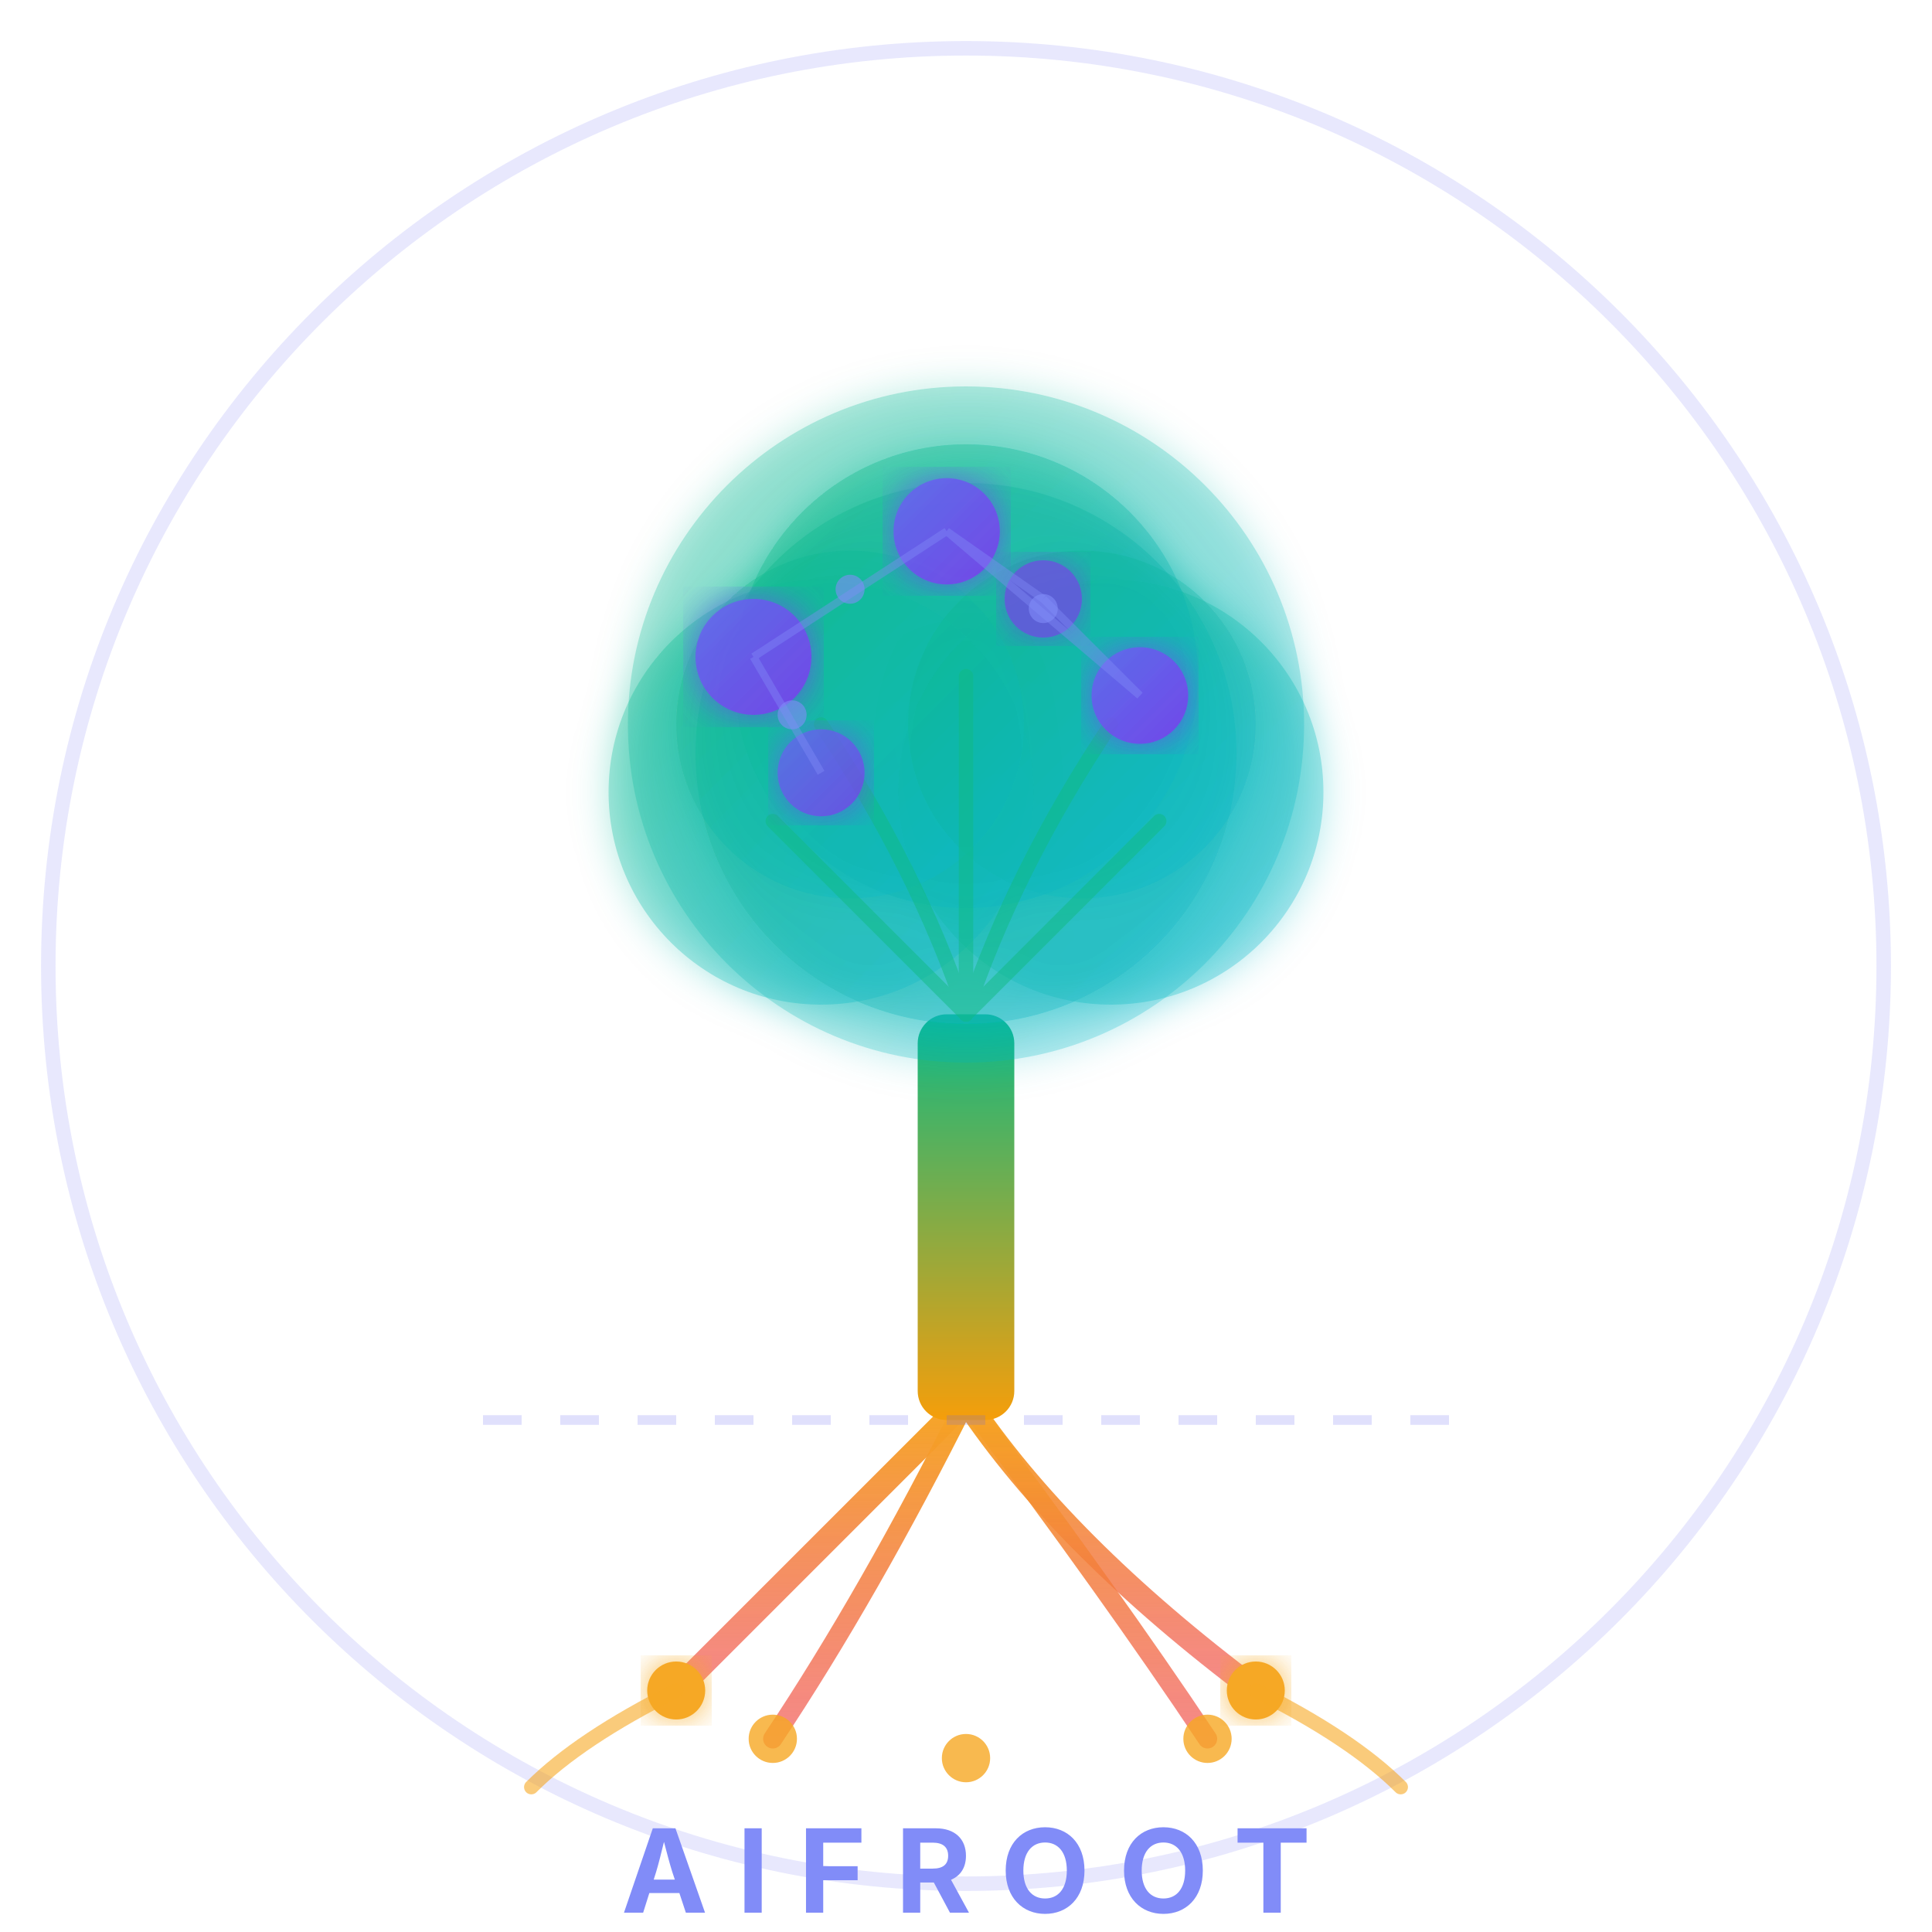
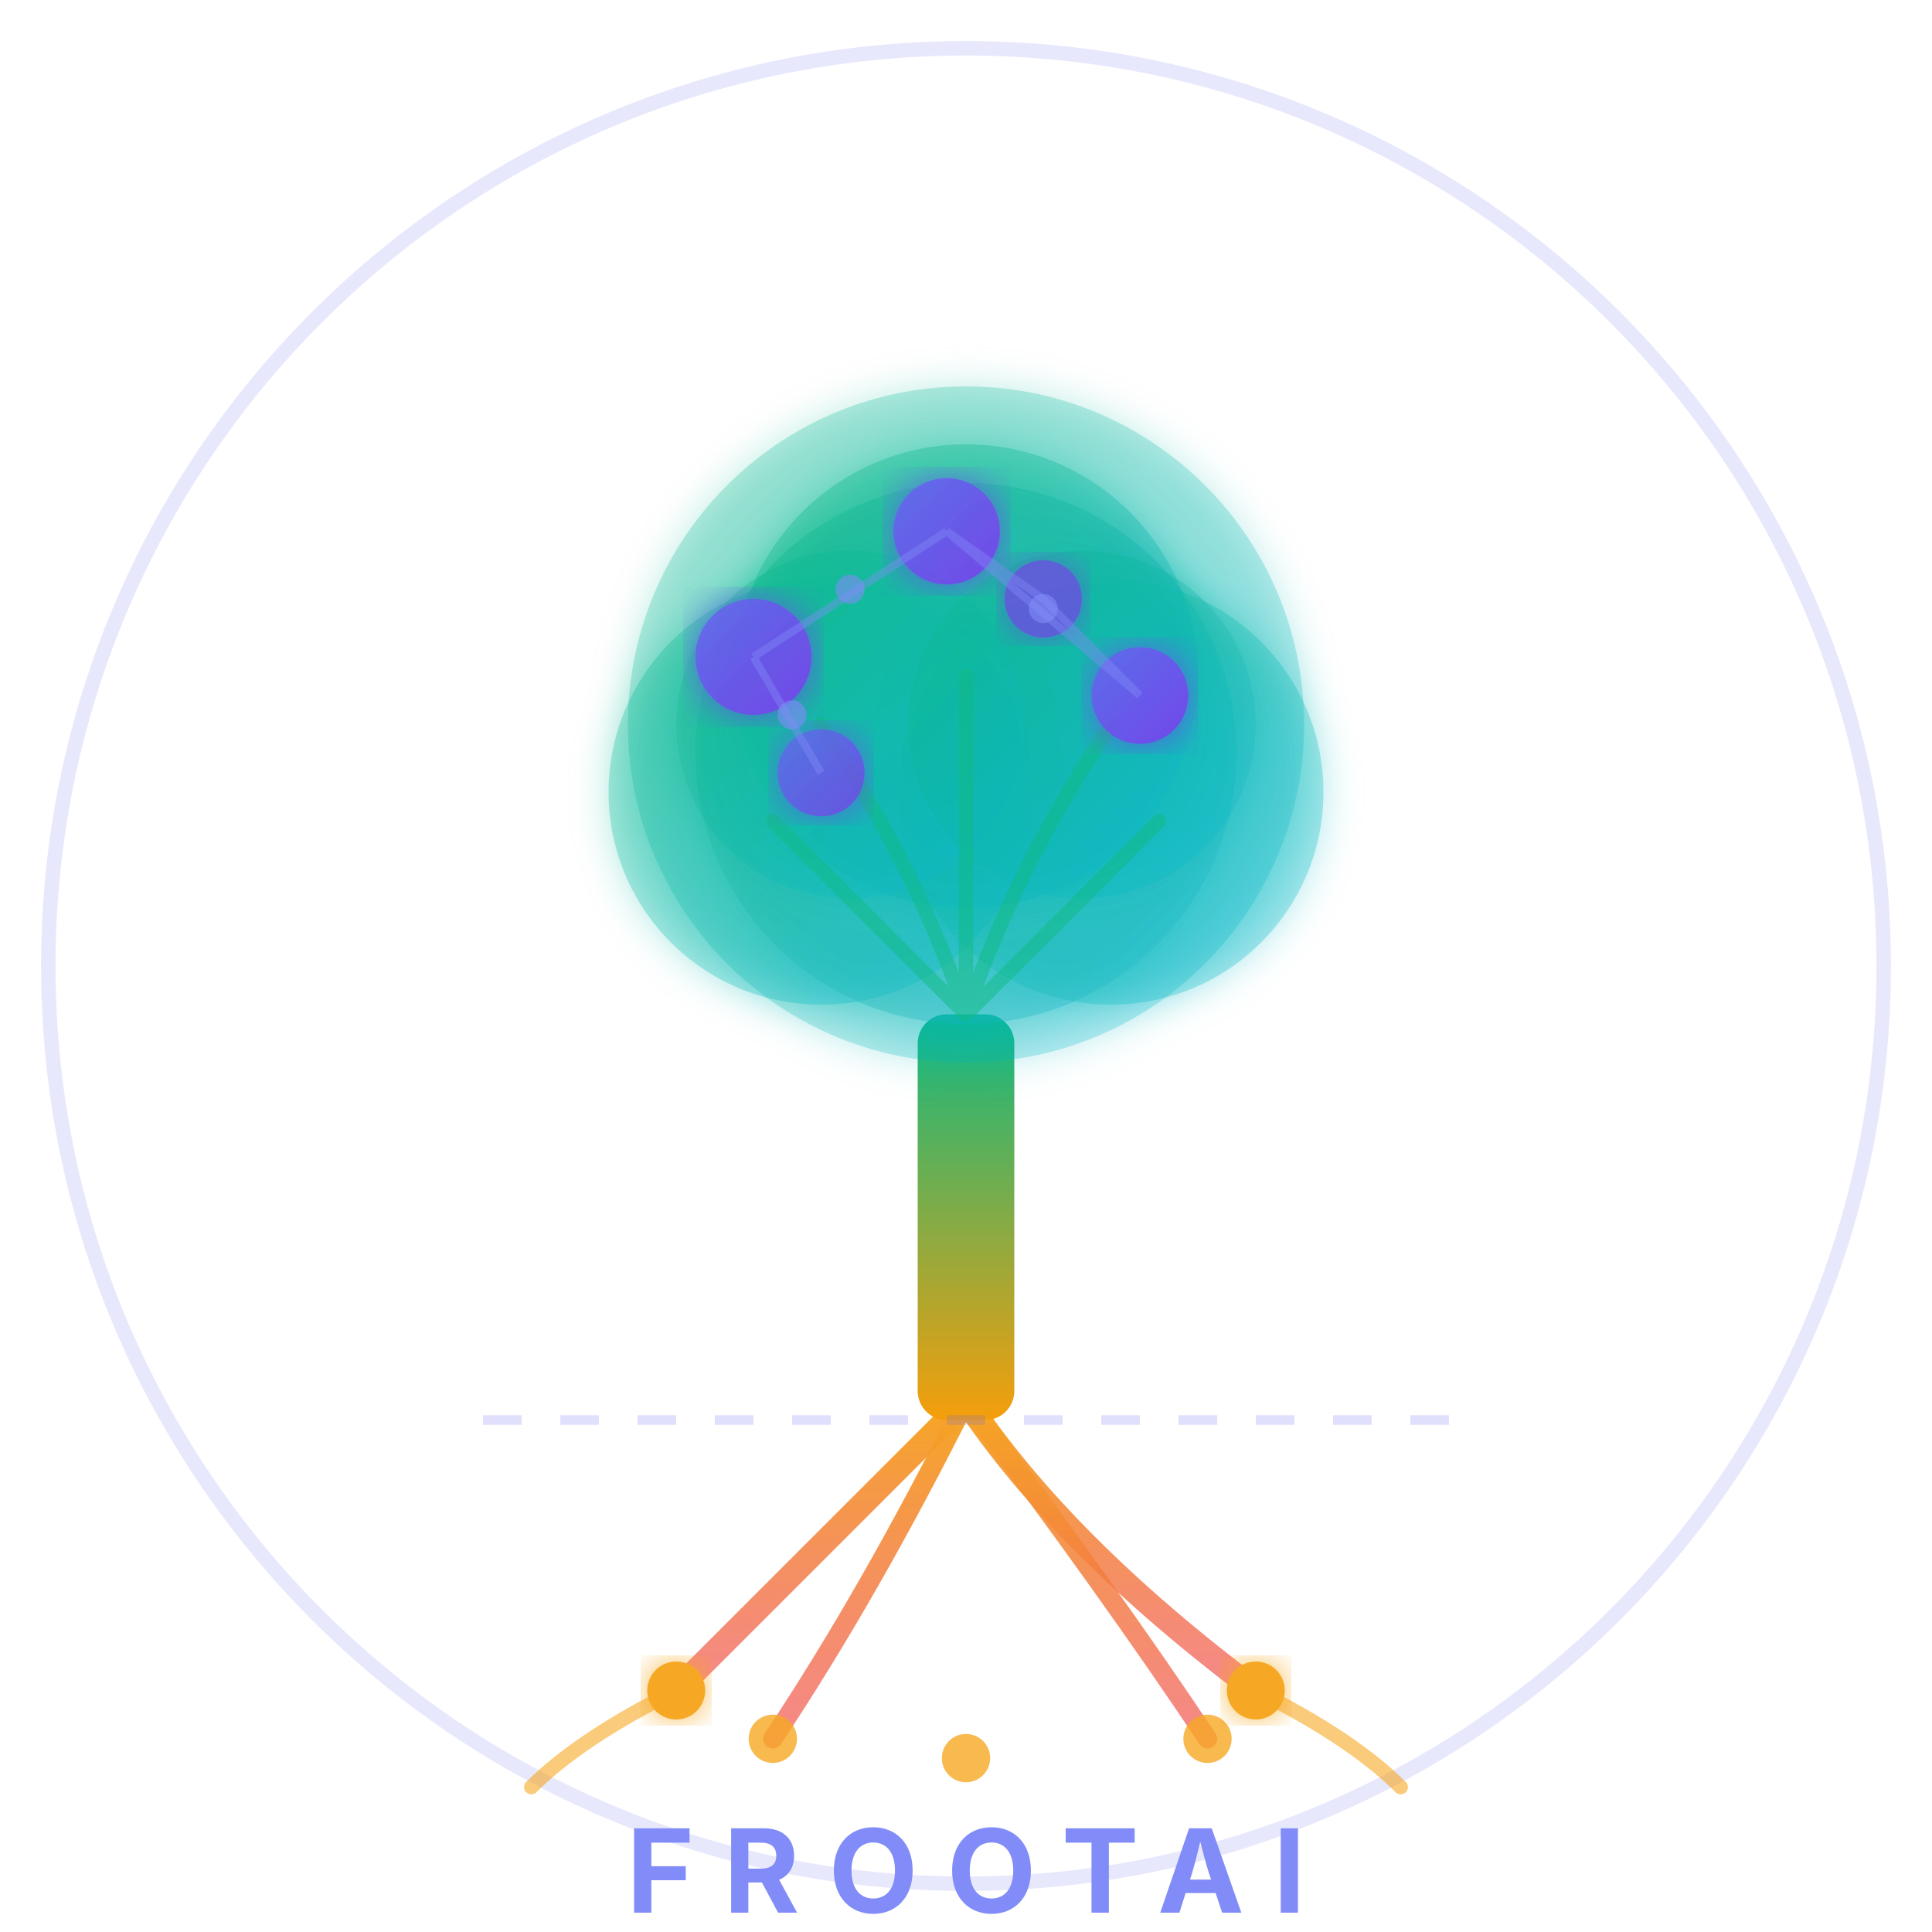
<svg xmlns="http://www.w3.org/2000/svg" viewBox="0 0 200 200" width="200" height="200">
  <defs>
    <linearGradient id="canopyGrad" x1="0%" y1="0%" x2="100%" y2="100%">
      <stop offset="0%" style="stop-color:#10b981;stop-opacity:1" />
      <stop offset="100%" style="stop-color:#06b6d4;stop-opacity:1" />
    </linearGradient>
    <linearGradient id="fruitGrad" x1="0%" y1="0%" x2="100%" y2="100%">
      <stop offset="0%" style="stop-color:#6366f1;stop-opacity:1" />
      <stop offset="100%" style="stop-color:#7c3aed;stop-opacity:1" />
    </linearGradient>
    <linearGradient id="trunkGrad" x1="0%" y1="0%" x2="0%" y2="100%">
      <stop offset="0%" style="stop-color:#10b981;stop-opacity:1" />
      <stop offset="100%" style="stop-color:#f59e0b;stop-opacity:1" />
    </linearGradient>
    <linearGradient id="rootGrad" x1="0%" y1="0%" x2="0%" y2="100%">
      <stop offset="0%" style="stop-color:#f59e0b;stop-opacity:1" />
      <stop offset="100%" style="stop-color:#ef4444;stop-opacity:0.7" />
    </linearGradient>
    <filter id="glow">
      <feGaussianBlur stdDeviation="2" result="blur" />
      <feMerge>
        <feMergeNode in="blur" />
        <feMergeNode in="SourceGraphic" />
      </feMerge>
    </filter>
  </defs>
  <circle cx="100" cy="100" r="95" fill="none" stroke="#6366f1" stroke-width="1.5" opacity="0.15" />
  <g opacity="0.9">
    <path d="M100,145 Q85,160 70,175" stroke="url(#rootGrad)" stroke-width="2.5" fill="none" stroke-linecap="round" />
    <path d="M100,145 Q90,165 80,180" stroke="url(#rootGrad)" stroke-width="2" fill="none" stroke-linecap="round" />
    <path d="M100,145 Q110,160 130,175" stroke="url(#rootGrad)" stroke-width="2.5" fill="none" stroke-linecap="round" />
    <path d="M100,145 Q115,165 125,180" stroke="url(#rootGrad)" stroke-width="2" fill="none" stroke-linecap="round" />
    <path d="M100,145 Q100,165 100,182" stroke="url(#rootGrad)" stroke-width="2" fill="none" stroke-linecap="round" />
    <circle cx="70" cy="175" r="3" fill="#f59e0b" filter="url(#glow)" />
    <circle cx="80" cy="180" r="2.5" fill="#f59e0b" opacity="0.8" />
    <circle cx="130" cy="175" r="3" fill="#f59e0b" filter="url(#glow)" />
    <circle cx="125" cy="180" r="2.5" fill="#f59e0b" opacity="0.8" />
    <circle cx="100" cy="182" r="2.5" fill="#f59e0b" opacity="0.8" />
    <path d="M70,175 Q60,180 55,185" stroke="#f59e0b" stroke-width="1.5" fill="none" opacity="0.6" stroke-linecap="round" />
    <path d="M130,175 Q140,180 145,185" stroke="#f59e0b" stroke-width="1.5" fill="none" opacity="0.6" stroke-linecap="round" />
  </g>
  <rect x="95" y="105" width="10" height="42" rx="3" fill="url(#trunkGrad)" />
  <g filter="url(#glow)">
    <circle cx="100" cy="75" r="35" fill="url(#canopyGrad)" opacity="0.25" />
    <circle cx="100" cy="78" r="28" fill="url(#canopyGrad)" opacity="0.35" />
    <circle cx="85" cy="82" r="22" fill="url(#canopyGrad)" opacity="0.3" />
    <circle cx="115" cy="82" r="22" fill="url(#canopyGrad)" opacity="0.3" />
    <circle cx="100" cy="70" r="24" fill="url(#canopyGrad)" opacity="0.4" />
    <circle cx="88" cy="75" r="18" fill="url(#canopyGrad)" opacity="0.35" />
    <circle cx="112" cy="75" r="18" fill="url(#canopyGrad)" opacity="0.35" />
  </g>
  <g stroke="#10b981" stroke-width="1.5" fill="none" opacity="0.5" stroke-linecap="round">
    <path d="M100,105 Q90,95 80,85" />
    <path d="M100,105 Q110,95 120,85" />
    <path d="M100,105 Q95,90 85,75" />
    <path d="M100,105 Q105,90 115,75" />
    <path d="M100,105 Q100,90 100,70" />
  </g>
  <circle cx="78" cy="68" r="6" fill="url(#fruitGrad)" filter="url(#glow)" opacity="0.9" />
  <circle cx="118" cy="72" r="5" fill="url(#fruitGrad)" filter="url(#glow)" opacity="0.9" />
  <circle cx="98" cy="55" r="5.5" fill="url(#fruitGrad)" filter="url(#glow)" opacity="0.9" />
  <circle cx="108" cy="62" r="4" fill="#7c3aed" filter="url(#glow)" opacity="0.7" />
  <circle cx="85" cy="80" r="4.5" fill="url(#fruitGrad)" filter="url(#glow)" opacity="0.8" />
  <g stroke="#818cf8" stroke-width="0.8" fill="none" opacity="0.4">
    <line x1="78" y1="68" x2="98" y2="55" />
    <line x1="98" y1="55" x2="118" y2="72" />
    <line x1="78" y1="68" x2="85" y2="80" />
    <line x1="118" y1="72" x2="108" y2="62" />
    <line x1="108" y1="62" x2="98" y2="55" />
  </g>
  <circle cx="88" cy="61" r="1.5" fill="#818cf8" opacity="0.6" />
  <circle cx="108" cy="63" r="1.5" fill="#818cf8" opacity="0.6" />
  <circle cx="82" cy="74" r="1.5" fill="#818cf8" opacity="0.6" />
  <line x1="50" y1="147" x2="150" y2="147" stroke="#6366f1" stroke-width="1" opacity="0.2" stroke-dasharray="4,4" />
  <text x="100" y="198" text-anchor="middle" fill="#818cf8" font-family="Inter, -apple-system, sans-serif" font-size="12" font-weight="700" letter-spacing="3">
-     AIFROOT
+     FROOTAI
  </text>
</svg>
